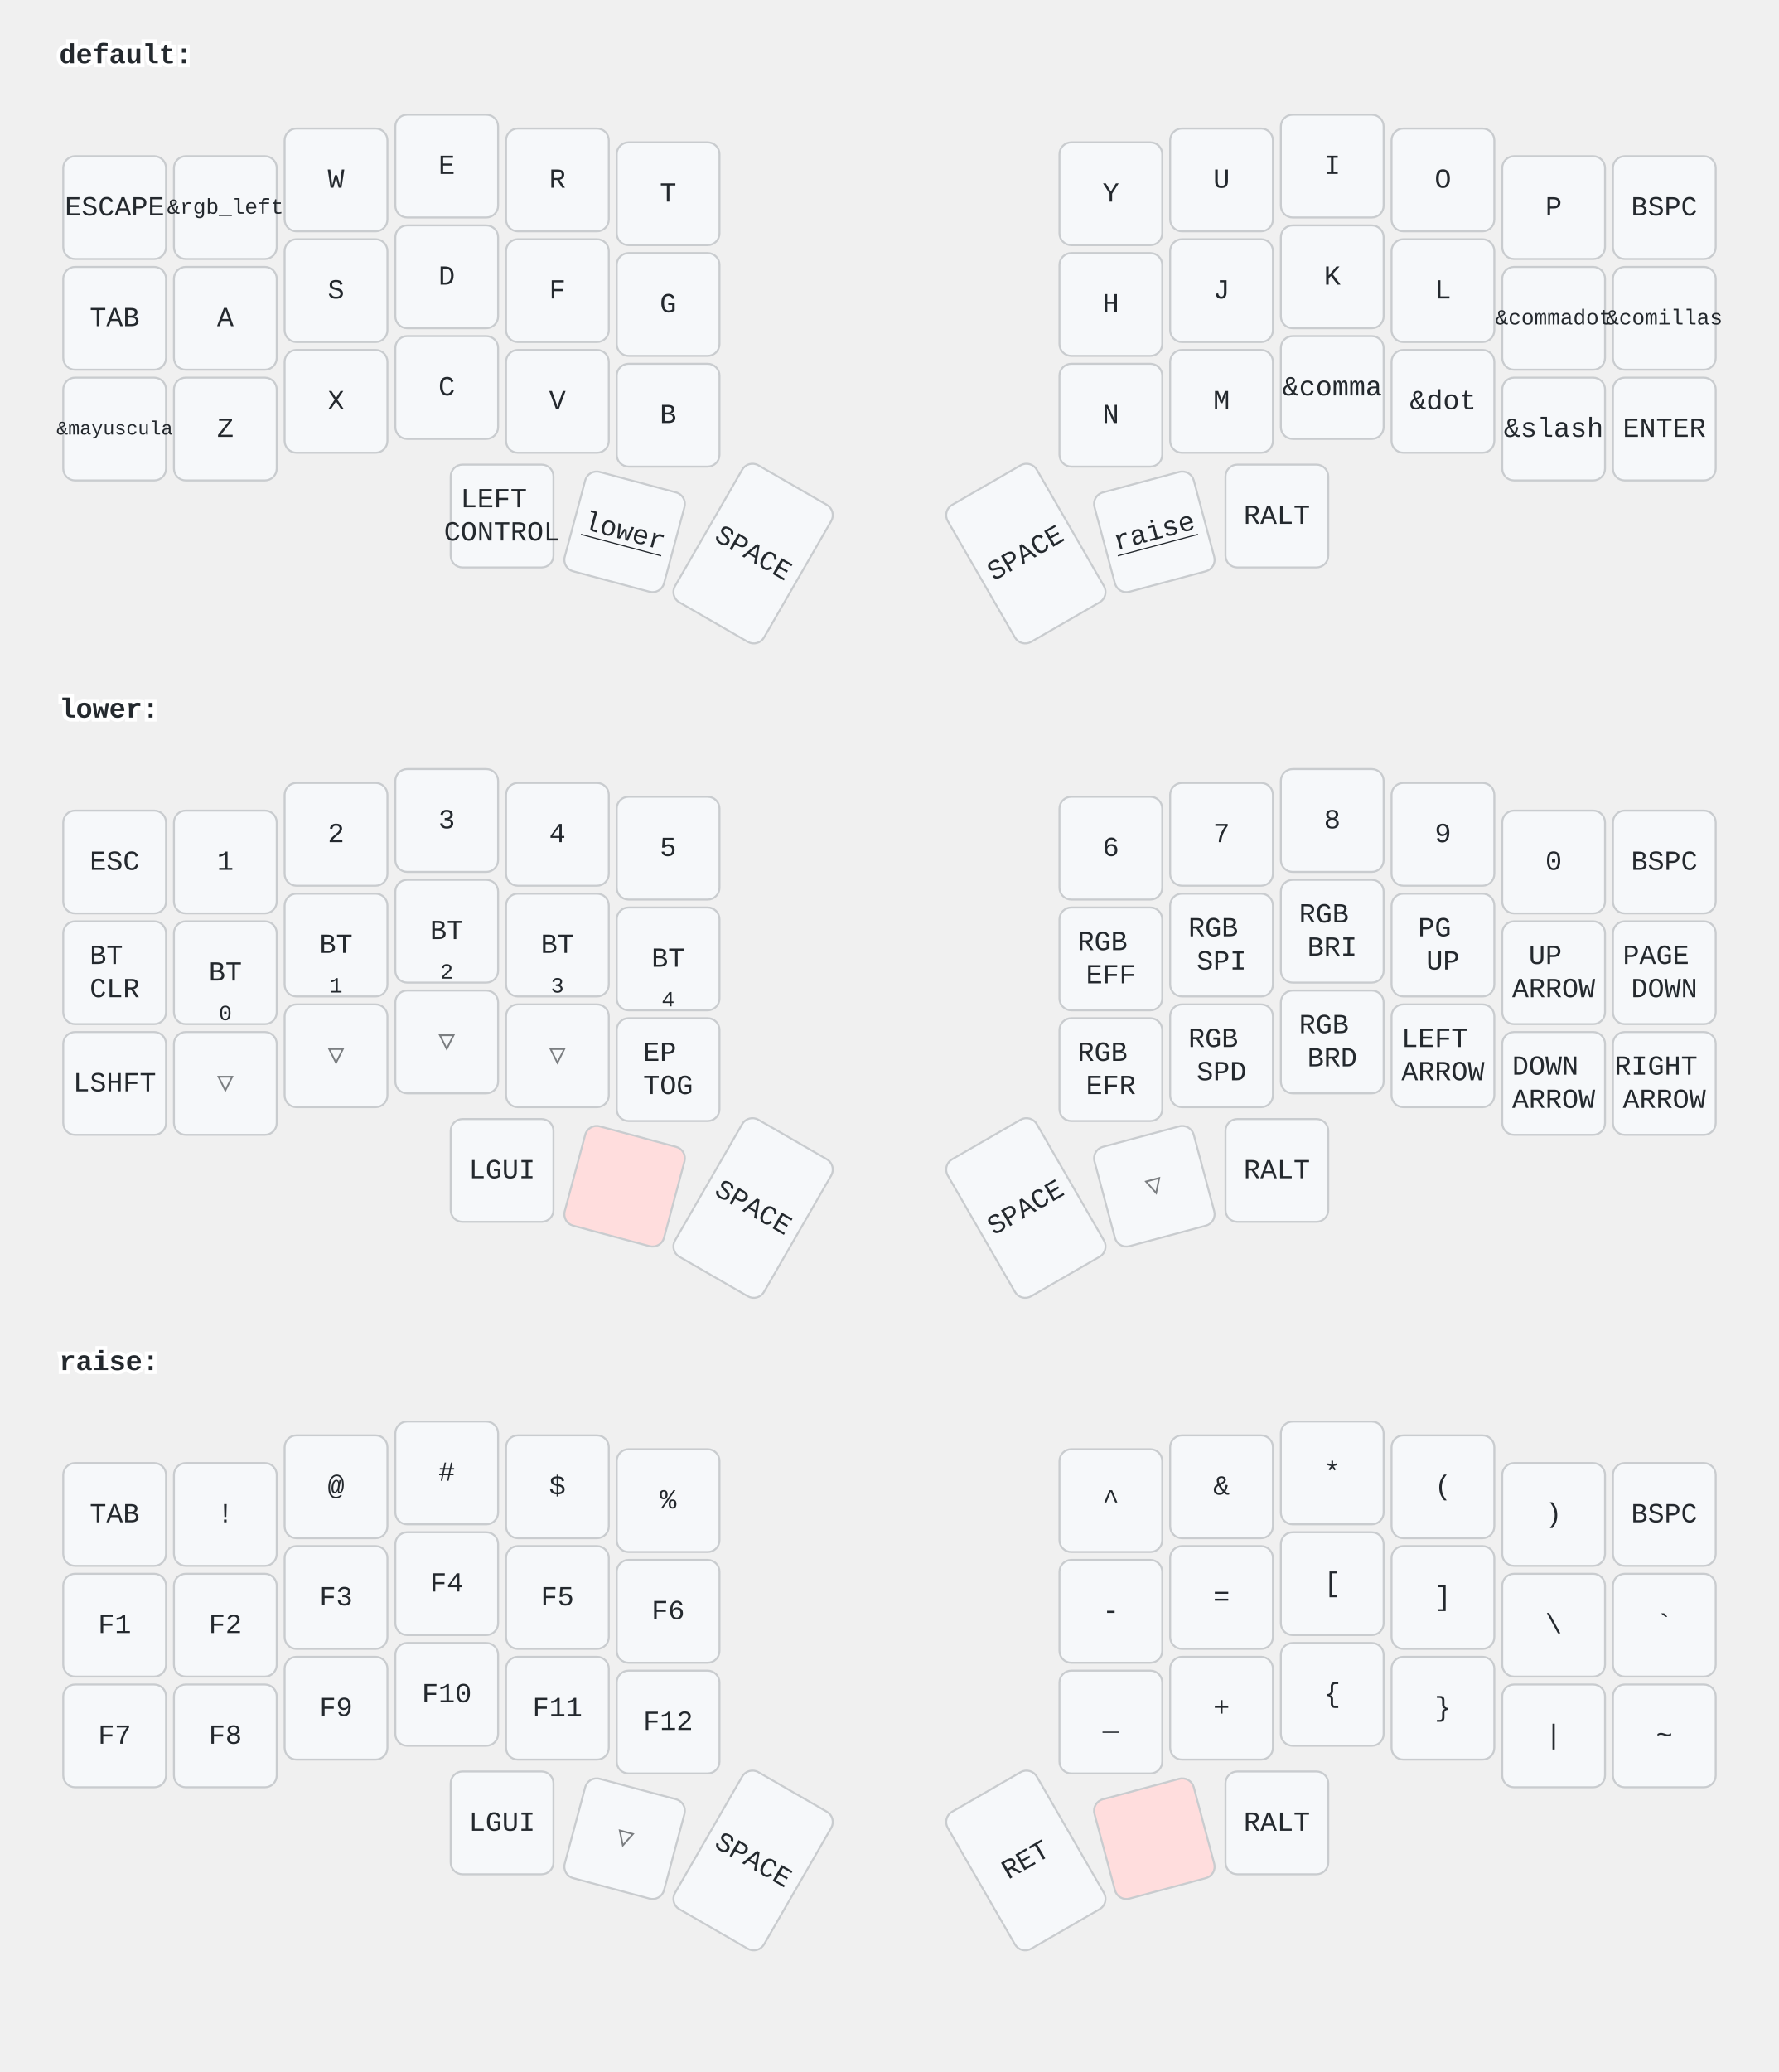
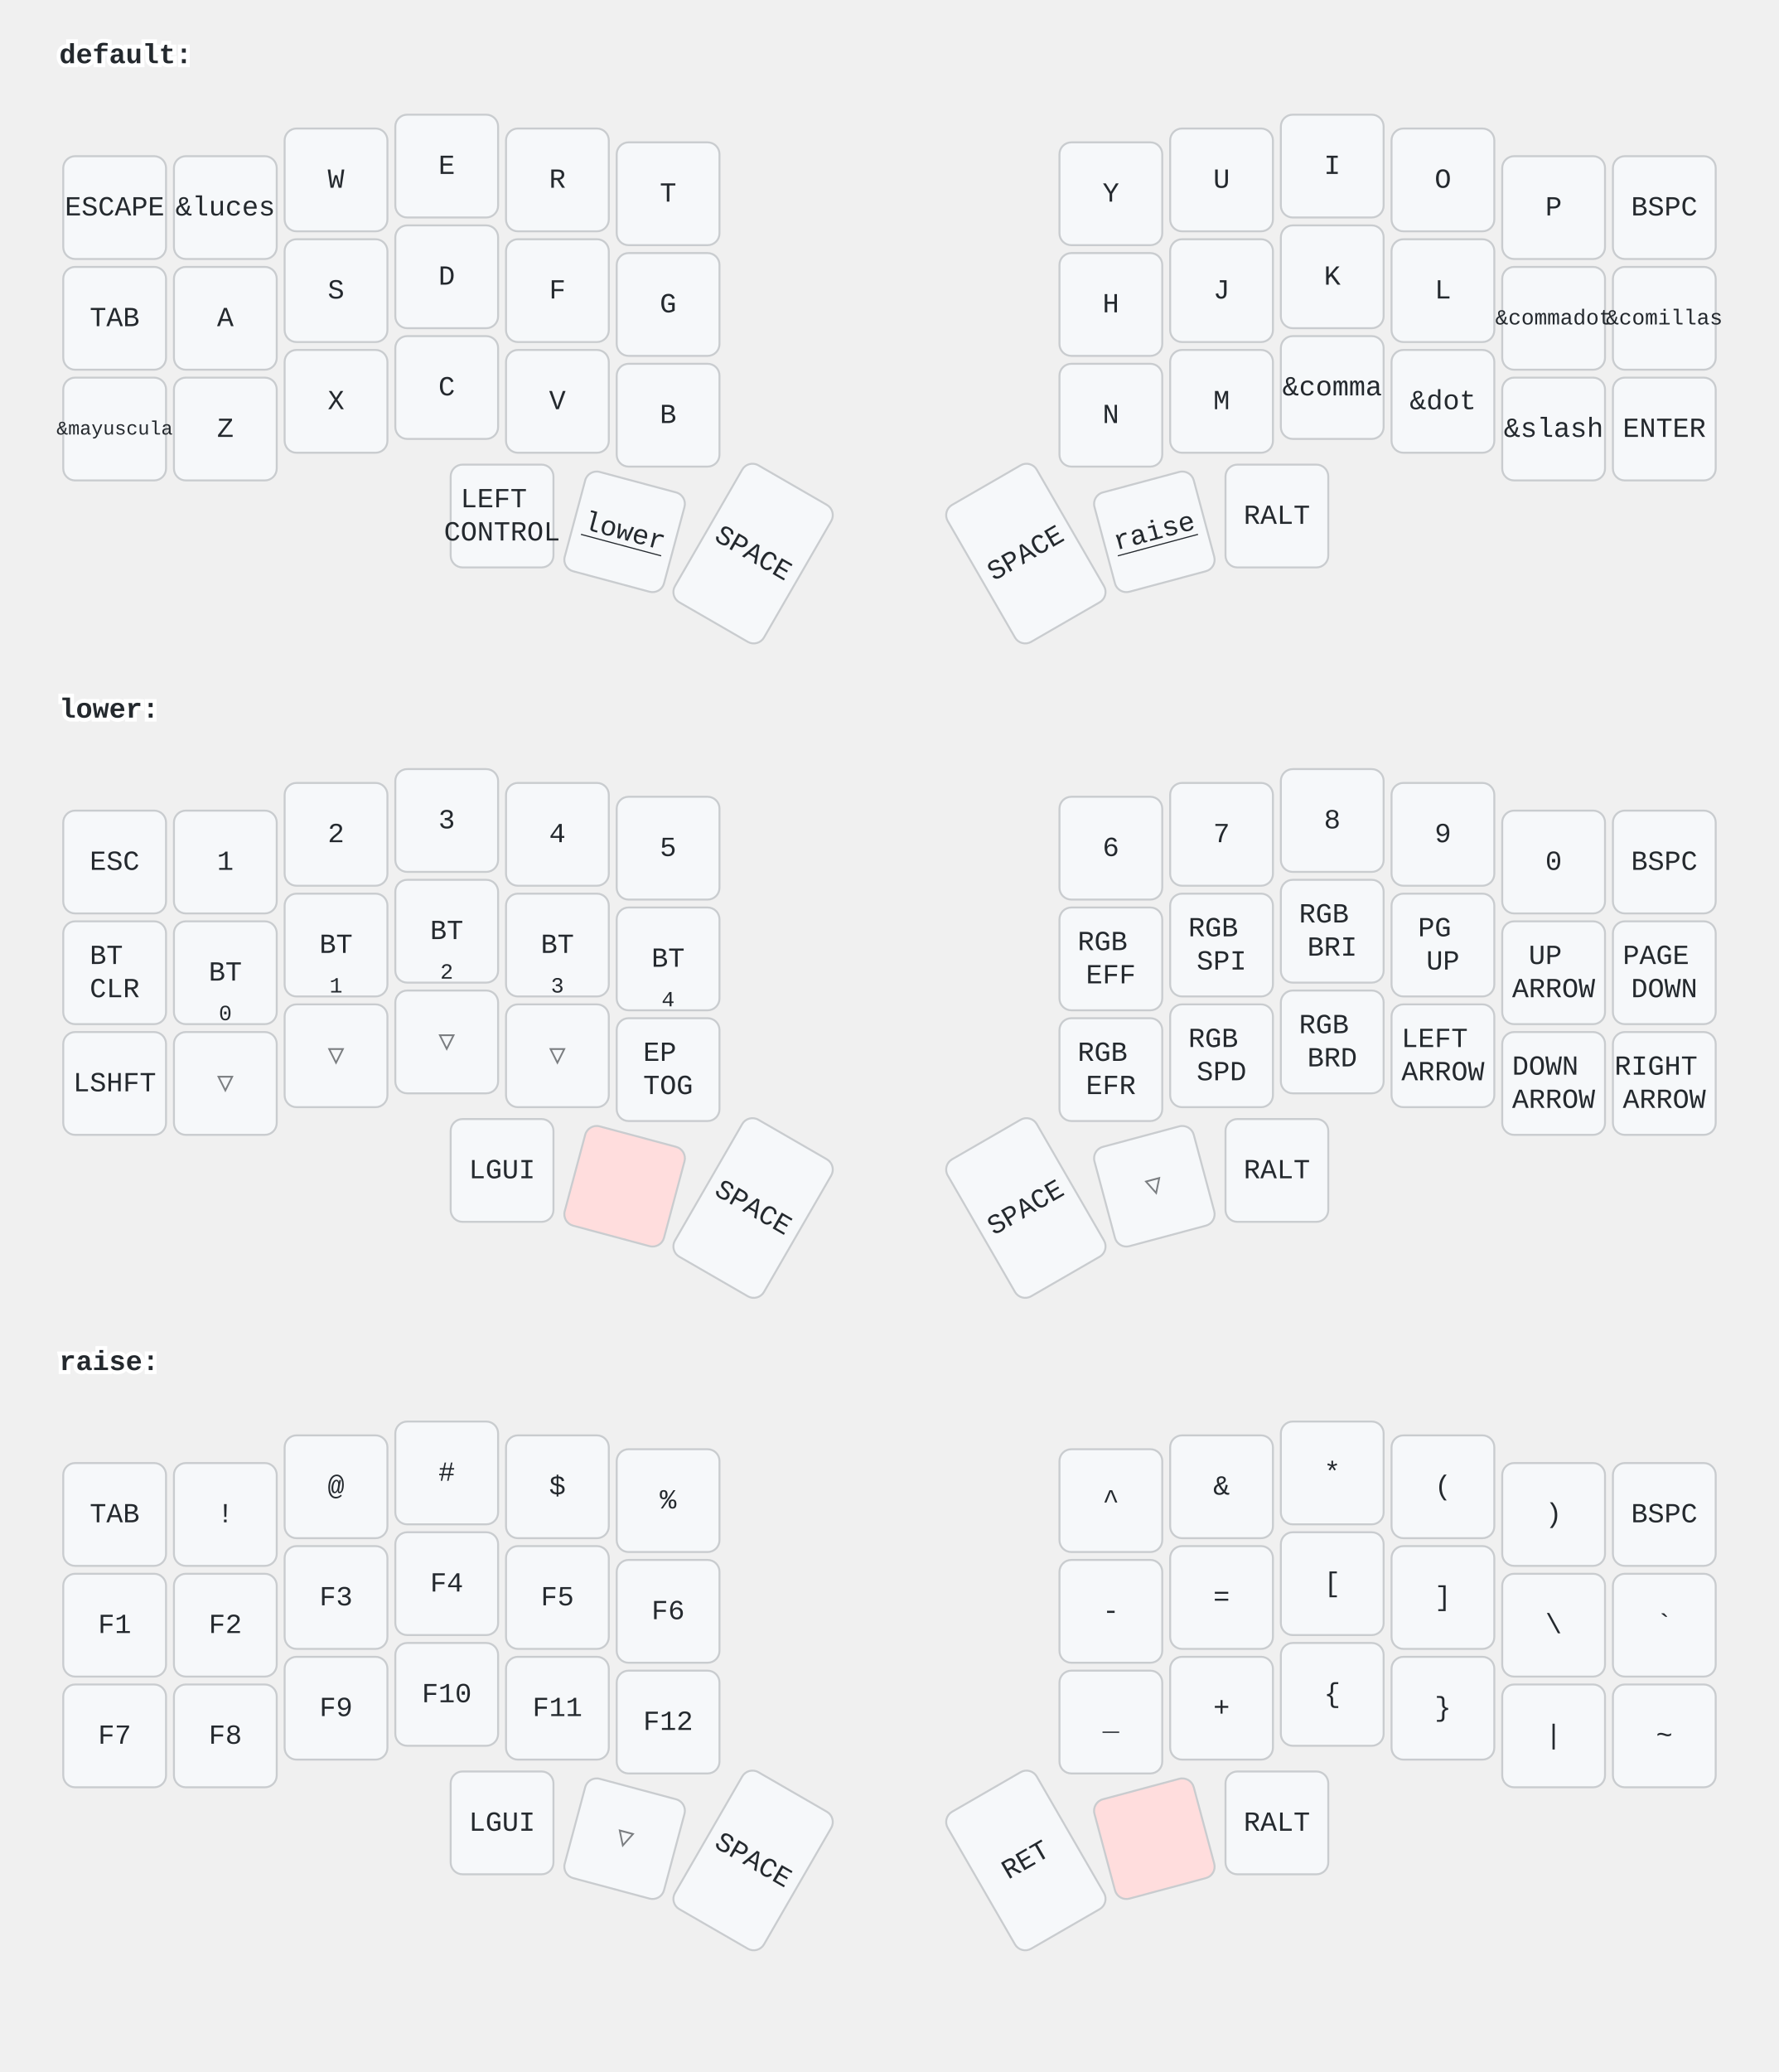
<svg xmlns="http://www.w3.org/2000/svg" width="900" height="1048" viewBox="0 0 900 1048" class="keymap">
  <style>/* inherit to force styles through use tags */
svg path {
    fill: inherit;
}

/* font and background color specifications */
svg.keymap {
    font-family: SFMono-Regular,Consolas,Liberation Mono,Menlo,monospace;
    font-size: 14px;
    font-kerning: normal;
    text-rendering: optimizeLegibility;
    fill: #24292e;
}

/* default key styling */
rect.key {
    fill: #f6f8fa;
}

rect.key, rect.combo {
    stroke: #c9cccf;
    stroke-width: 1;
}

/* default key side styling, only used is draw_key_sides is set */
rect.side {
    filter: brightness(90%);
}

/* color accent for combo boxes */
rect.combo, rect.combo-separate {
    fill: #cdf;
}

/* color accent for held keys */
rect.held, rect.combo.held {
    fill: #fdd;
}

/* color accent for ghost (optional) keys */
rect.ghost, rect.combo.ghost {
    stroke-dasharray: 4, 4;
    stroke-width: 2;
}

text {
    text-anchor: middle;
    dominant-baseline: middle;
}

/* styling for layer labels */
text.label {
    font-weight: bold;
    text-anchor: start;
    stroke: white;
    stroke-width: 4;
    paint-order: stroke;
}

/* styling for optional footer */
text.footer {
    text-anchor: end;
    dominant-baseline: auto;
    stroke: white;
    stroke-width: 4;
    paint-order: stroke;
}

/* styling for combo tap, and key non-tap label text */
text.combo, text.hold, text.shifted, text.left, text.right, text.tl, text.tr, text.bl, text.br {
    font-size: 11px;
}

text.hold, text.bl, text.br {
    text-anchor: middle;
    dominant-baseline: auto;
}

text.shifted, text.tl, text.tr {
    text-anchor: middle;
    dominant-baseline: hanging;
}

text.left, text.tl, text.bl {
    text-anchor: start;
}

text.right, text.tr, text.br {
    text-anchor: end;
}

text.layer-activator {
    text-decoration: underline;
}

/* styling for hold/shifted label text in combo box */
text.combo.hold, text.combo.shifted, text.combo.left, text.combo.right {
    font-size: 8px;
}

/* lighter symbol for transparent keys */
text.trans {
    fill: #7b7e81;
}

/* styling for combo dendrons */
path.combo {
    stroke-width: 1;
    stroke: gray;
    fill: none;
}

/* Start Tabler Icons Cleanup */
/* cannot use height/width with glyphs */
.icon-tabler &gt; path {
    fill: inherit;
    stroke: inherit;
    stroke-width: 2;
}
/* hide tabler's default box */
.icon-tabler &gt; path[stroke="none"][fill="none"] {
    visibility: hidden;
}
/* End Tabler Icons Cleanup */
</style>
  <g transform="translate(30, 0)" class="layer-default">
    <text x="0" y="28" class="label" id="default">default:</text>
    <g transform="translate(0, 56)">
      <g transform="translate(28, 49)" class="key keypos-0">
        <rect rx="6" ry="6" x="-26" y="-26" width="52" height="52" class="key" />
        <text x="0" y="0" class="key tap">ESCAPE</text>
      </g>
      <g transform="translate(84, 49)" class="key keypos-1">
        <rect rx="6" ry="6" x="-26" y="-26" width="52" height="52" class="key" />
-         <text x="0" y="0" class="key tap">
-           <tspan style="font-size: 78%">&amp;rgb_left</tspan>
-         </text>
+         <text x="0" y="0" class="key tap">&amp;luces</text>
      </g>
      <g transform="translate(140, 35)" class="key keypos-2">
        <rect rx="6" ry="6" x="-26" y="-26" width="52" height="52" class="key" />
        <text x="0" y="0" class="key tap">W</text>
      </g>
      <g transform="translate(196, 28)" class="key keypos-3">
        <rect rx="6" ry="6" x="-26" y="-26" width="52" height="52" class="key" />
        <text x="0" y="0" class="key tap">E</text>
      </g>
      <g transform="translate(252, 35)" class="key keypos-4">
        <rect rx="6" ry="6" x="-26" y="-26" width="52" height="52" class="key" />
        <text x="0" y="0" class="key tap">R</text>
      </g>
      <g transform="translate(308, 42)" class="key keypos-5">
        <rect rx="6" ry="6" x="-26" y="-26" width="52" height="52" class="key" />
        <text x="0" y="0" class="key tap">T</text>
      </g>
      <g transform="translate(532, 42)" class="key keypos-6">
        <rect rx="6" ry="6" x="-26" y="-26" width="52" height="52" class="key" />
        <text x="0" y="0" class="key tap">Y</text>
      </g>
      <g transform="translate(588, 35)" class="key keypos-7">
        <rect rx="6" ry="6" x="-26" y="-26" width="52" height="52" class="key" />
        <text x="0" y="0" class="key tap">U</text>
      </g>
      <g transform="translate(644, 28)" class="key keypos-8">
        <rect rx="6" ry="6" x="-26" y="-26" width="52" height="52" class="key" />
        <text x="0" y="0" class="key tap">I</text>
      </g>
      <g transform="translate(700, 35)" class="key keypos-9">
        <rect rx="6" ry="6" x="-26" y="-26" width="52" height="52" class="key" />
        <text x="0" y="0" class="key tap">O</text>
      </g>
      <g transform="translate(756, 49)" class="key keypos-10">
        <rect rx="6" ry="6" x="-26" y="-26" width="52" height="52" class="key" />
        <text x="0" y="0" class="key tap">P</text>
      </g>
      <g transform="translate(812, 49)" class="key keypos-11">
        <rect rx="6" ry="6" x="-26" y="-26" width="52" height="52" class="key" />
        <text x="0" y="0" class="key tap">BSPC</text>
      </g>
      <g transform="translate(28, 105)" class="key keypos-12">
        <rect rx="6" ry="6" x="-26" y="-26" width="52" height="52" class="key" />
        <text x="0" y="0" class="key tap">TAB</text>
      </g>
      <g transform="translate(84, 105)" class="key keypos-13">
        <rect rx="6" ry="6" x="-26" y="-26" width="52" height="52" class="key" />
        <text x="0" y="0" class="key tap">A</text>
      </g>
      <g transform="translate(140, 91)" class="key keypos-14">
        <rect rx="6" ry="6" x="-26" y="-26" width="52" height="52" class="key" />
        <text x="0" y="0" class="key tap">S</text>
      </g>
      <g transform="translate(196, 84)" class="key keypos-15">
        <rect rx="6" ry="6" x="-26" y="-26" width="52" height="52" class="key" />
        <text x="0" y="0" class="key tap">D</text>
      </g>
      <g transform="translate(252, 91)" class="key keypos-16">
        <rect rx="6" ry="6" x="-26" y="-26" width="52" height="52" class="key" />
        <text x="0" y="0" class="key tap">F</text>
      </g>
      <g transform="translate(308, 98)" class="key keypos-17">
        <rect rx="6" ry="6" x="-26" y="-26" width="52" height="52" class="key" />
        <text x="0" y="0" class="key tap">G</text>
      </g>
      <g transform="translate(532, 98)" class="key keypos-18">
        <rect rx="6" ry="6" x="-26" y="-26" width="52" height="52" class="key" />
        <text x="0" y="0" class="key tap">H</text>
      </g>
      <g transform="translate(588, 91)" class="key keypos-19">
        <rect rx="6" ry="6" x="-26" y="-26" width="52" height="52" class="key" />
        <text x="0" y="0" class="key tap">J</text>
      </g>
      <g transform="translate(644, 84)" class="key keypos-20">
        <rect rx="6" ry="6" x="-26" y="-26" width="52" height="52" class="key" />
        <text x="0" y="0" class="key tap">K</text>
      </g>
      <g transform="translate(700, 91)" class="key keypos-21">
        <rect rx="6" ry="6" x="-26" y="-26" width="52" height="52" class="key" />
        <text x="0" y="0" class="key tap">L</text>
      </g>
      <g transform="translate(756, 105)" class="key keypos-22">
        <rect rx="6" ry="6" x="-26" y="-26" width="52" height="52" class="key" />
        <text x="0" y="0" class="key tap">
          <tspan style="font-size: 78%">&amp;commadot</tspan>
        </text>
      </g>
      <g transform="translate(812, 105)" class="key keypos-23">
        <rect rx="6" ry="6" x="-26" y="-26" width="52" height="52" class="key" />
        <text x="0" y="0" class="key tap">
          <tspan style="font-size: 78%">&amp;comillas</tspan>
        </text>
      </g>
      <g transform="translate(28, 161)" class="key keypos-24">
        <rect rx="6" ry="6" x="-26" y="-26" width="52" height="52" class="key" />
        <text x="0" y="0" class="key tap">
          <tspan style="font-size: 70%">&amp;mayuscula</tspan>
        </text>
      </g>
      <g transform="translate(84, 161)" class="key keypos-25">
        <rect rx="6" ry="6" x="-26" y="-26" width="52" height="52" class="key" />
        <text x="0" y="0" class="key tap">Z</text>
      </g>
      <g transform="translate(140, 147)" class="key keypos-26">
        <rect rx="6" ry="6" x="-26" y="-26" width="52" height="52" class="key" />
        <text x="0" y="0" class="key tap">X</text>
      </g>
      <g transform="translate(196, 140)" class="key keypos-27">
        <rect rx="6" ry="6" x="-26" y="-26" width="52" height="52" class="key" />
        <text x="0" y="0" class="key tap">C</text>
      </g>
      <g transform="translate(252, 147)" class="key keypos-28">
        <rect rx="6" ry="6" x="-26" y="-26" width="52" height="52" class="key" />
        <text x="0" y="0" class="key tap">V</text>
      </g>
      <g transform="translate(308, 154)" class="key keypos-29">
        <rect rx="6" ry="6" x="-26" y="-26" width="52" height="52" class="key" />
        <text x="0" y="0" class="key tap">B</text>
      </g>
      <g transform="translate(532, 154)" class="key keypos-30">
        <rect rx="6" ry="6" x="-26" y="-26" width="52" height="52" class="key" />
        <text x="0" y="0" class="key tap">N</text>
      </g>
      <g transform="translate(588, 147)" class="key keypos-31">
        <rect rx="6" ry="6" x="-26" y="-26" width="52" height="52" class="key" />
        <text x="0" y="0" class="key tap">M</text>
      </g>
      <g transform="translate(644, 140)" class="key keypos-32">
        <rect rx="6" ry="6" x="-26" y="-26" width="52" height="52" class="key" />
        <text x="0" y="0" class="key tap">&amp;comma</text>
      </g>
      <g transform="translate(700, 147)" class="key keypos-33">
        <rect rx="6" ry="6" x="-26" y="-26" width="52" height="52" class="key" />
        <text x="0" y="0" class="key tap">&amp;dot</text>
      </g>
      <g transform="translate(756, 161)" class="key keypos-34">
        <rect rx="6" ry="6" x="-26" y="-26" width="52" height="52" class="key" />
        <text x="0" y="0" class="key tap">&amp;slash</text>
      </g>
      <g transform="translate(812, 161)" class="key keypos-35">
        <rect rx="6" ry="6" x="-26" y="-26" width="52" height="52" class="key" />
        <text x="0" y="0" class="key tap">ENTER</text>
      </g>
      <g transform="translate(224, 205)" class="key keypos-36">
        <rect rx="6" ry="6" x="-26" y="-26" width="52" height="52" class="key" />
        <text x="0" y="0" class="key tap">
          <tspan x="0" dy="-0.6em">LEFT</tspan>
          <tspan x="0" dy="1.2em">CONTROL</tspan>
        </text>
      </g>
      <g transform="translate(286, 213) rotate(15.0)" class="key keypos-37">
        <rect rx="6" ry="6" x="-26" y="-26" width="52" height="52" class="key" />
        <a href="#lower">
          <text x="0" y="0" class="key tap layer-activator">lower</text>
        </a>
      </g>
      <g transform="translate(351, 224) rotate(30.0)" class="key keypos-38">
        <rect rx="6" ry="6" x="-26" y="-40" width="52" height="80" class="key" />
        <text x="0" y="0" class="key tap">SPACE</text>
      </g>
      <g transform="translate(489, 224) rotate(-30.0)" class="key keypos-39">
        <rect rx="6" ry="6" x="-26" y="-40" width="52" height="80" class="key" />
        <text x="0" y="0" class="key tap">SPACE</text>
      </g>
      <g transform="translate(554, 213) rotate(-15.0)" class="key keypos-40">
        <rect rx="6" ry="6" x="-26" y="-26" width="52" height="52" class="key" />
        <a href="#raise">
          <text x="0" y="0" class="key tap layer-activator">raise</text>
        </a>
      </g>
      <g transform="translate(616, 205)" class="key keypos-41">
        <rect rx="6" ry="6" x="-26" y="-26" width="52" height="52" class="key" />
        <text x="0" y="0" class="key tap">RALT</text>
      </g>
    </g>
  </g>
  <g transform="translate(30, 331)" class="layer-lower">
    <text x="0" y="28" class="label" id="lower">lower:</text>
    <g transform="translate(0, 56)">
      <g transform="translate(28, 49)" class="key keypos-0">
        <rect rx="6" ry="6" x="-26" y="-26" width="52" height="52" class="key" />
        <text x="0" y="0" class="key tap">ESC</text>
      </g>
      <g transform="translate(84, 49)" class="key keypos-1">
        <rect rx="6" ry="6" x="-26" y="-26" width="52" height="52" class="key" />
        <text x="0" y="0" class="key tap">1</text>
      </g>
      <g transform="translate(140, 35)" class="key keypos-2">
        <rect rx="6" ry="6" x="-26" y="-26" width="52" height="52" class="key" />
        <text x="0" y="0" class="key tap">2</text>
      </g>
      <g transform="translate(196, 28)" class="key keypos-3">
        <rect rx="6" ry="6" x="-26" y="-26" width="52" height="52" class="key" />
        <text x="0" y="0" class="key tap">3</text>
      </g>
      <g transform="translate(252, 35)" class="key keypos-4">
        <rect rx="6" ry="6" x="-26" y="-26" width="52" height="52" class="key" />
        <text x="0" y="0" class="key tap">4</text>
      </g>
      <g transform="translate(308, 42)" class="key keypos-5">
        <rect rx="6" ry="6" x="-26" y="-26" width="52" height="52" class="key" />
        <text x="0" y="0" class="key tap">5</text>
      </g>
      <g transform="translate(532, 42)" class="key keypos-6">
        <rect rx="6" ry="6" x="-26" y="-26" width="52" height="52" class="key" />
        <text x="0" y="0" class="key tap">6</text>
      </g>
      <g transform="translate(588, 35)" class="key keypos-7">
        <rect rx="6" ry="6" x="-26" y="-26" width="52" height="52" class="key" />
        <text x="0" y="0" class="key tap">7</text>
      </g>
      <g transform="translate(644, 28)" class="key keypos-8">
        <rect rx="6" ry="6" x="-26" y="-26" width="52" height="52" class="key" />
        <text x="0" y="0" class="key tap">8</text>
      </g>
      <g transform="translate(700, 35)" class="key keypos-9">
        <rect rx="6" ry="6" x="-26" y="-26" width="52" height="52" class="key" />
        <text x="0" y="0" class="key tap">9</text>
      </g>
      <g transform="translate(756, 49)" class="key keypos-10">
        <rect rx="6" ry="6" x="-26" y="-26" width="52" height="52" class="key" />
        <text x="0" y="0" class="key tap">0</text>
      </g>
      <g transform="translate(812, 49)" class="key keypos-11">
        <rect rx="6" ry="6" x="-26" y="-26" width="52" height="52" class="key" />
        <text x="0" y="0" class="key tap">BSPC</text>
      </g>
      <g transform="translate(28, 105)" class="key keypos-12">
        <rect rx="6" ry="6" x="-26" y="-26" width="52" height="52" class="key" />
        <text x="0" y="0" class="key tap">
          <tspan x="0" dy="-0.6em">BT</tspan>
          <tspan x="0" dy="1.2em">CLR</tspan>
        </text>
      </g>
      <g transform="translate(84, 105)" class="key keypos-13">
        <rect rx="6" ry="6" x="-26" y="-26" width="52" height="52" class="key" />
        <text x="0" y="0" class="key tap">BT</text>
        <text x="0" y="24" class="key hold">0</text>
      </g>
      <g transform="translate(140, 91)" class="key keypos-14">
        <rect rx="6" ry="6" x="-26" y="-26" width="52" height="52" class="key" />
        <text x="0" y="0" class="key tap">BT</text>
        <text x="0" y="24" class="key hold">1</text>
      </g>
      <g transform="translate(196, 84)" class="key keypos-15">
        <rect rx="6" ry="6" x="-26" y="-26" width="52" height="52" class="key" />
        <text x="0" y="0" class="key tap">BT</text>
        <text x="0" y="24" class="key hold">2</text>
      </g>
      <g transform="translate(252, 91)" class="key keypos-16">
        <rect rx="6" ry="6" x="-26" y="-26" width="52" height="52" class="key" />
        <text x="0" y="0" class="key tap">BT</text>
        <text x="0" y="24" class="key hold">3</text>
      </g>
      <g transform="translate(308, 98)" class="key keypos-17">
        <rect rx="6" ry="6" x="-26" y="-26" width="52" height="52" class="key" />
        <text x="0" y="0" class="key tap">BT</text>
        <text x="0" y="24" class="key hold">4</text>
      </g>
      <g transform="translate(532, 98)" class="key keypos-18">
        <rect rx="6" ry="6" x="-26" y="-26" width="52" height="52" class="key" />
        <text x="0" y="0" class="key tap">
          <tspan x="0" dy="-0.6em">RGB</tspan>
          <tspan x="0" dy="1.2em">EFF</tspan>
        </text>
      </g>
      <g transform="translate(588, 91)" class="key keypos-19">
        <rect rx="6" ry="6" x="-26" y="-26" width="52" height="52" class="key" />
        <text x="0" y="0" class="key tap">
          <tspan x="0" dy="-0.6em">RGB</tspan>
          <tspan x="0" dy="1.2em">SPI</tspan>
        </text>
      </g>
      <g transform="translate(644, 84)" class="key keypos-20">
        <rect rx="6" ry="6" x="-26" y="-26" width="52" height="52" class="key" />
        <text x="0" y="0" class="key tap">
          <tspan x="0" dy="-0.6em">RGB</tspan>
          <tspan x="0" dy="1.2em">BRI</tspan>
        </text>
      </g>
      <g transform="translate(700, 91)" class="key keypos-21">
        <rect rx="6" ry="6" x="-26" y="-26" width="52" height="52" class="key" />
        <text x="0" y="0" class="key tap">
          <tspan x="0" dy="-0.6em">PG</tspan>
          <tspan x="0" dy="1.2em">UP</tspan>
        </text>
      </g>
      <g transform="translate(756, 105)" class="key keypos-22">
        <rect rx="6" ry="6" x="-26" y="-26" width="52" height="52" class="key" />
        <text x="0" y="0" class="key tap">
          <tspan x="0" dy="-0.6em">UP</tspan>
          <tspan x="0" dy="1.2em">ARROW</tspan>
        </text>
      </g>
      <g transform="translate(812, 105)" class="key keypos-23">
        <rect rx="6" ry="6" x="-26" y="-26" width="52" height="52" class="key" />
        <text x="0" y="0" class="key tap">
          <tspan x="0" dy="-0.6em">PAGE</tspan>
          <tspan x="0" dy="1.2em">DOWN</tspan>
        </text>
      </g>
      <g transform="translate(28, 161)" class="key keypos-24">
        <rect rx="6" ry="6" x="-26" y="-26" width="52" height="52" class="key" />
        <text x="0" y="0" class="key tap">LSHFT</text>
      </g>
      <g transform="translate(84, 161)" class="key trans keypos-25">
        <rect rx="6" ry="6" x="-26" y="-26" width="52" height="52" class="key trans" />
        <text x="0" y="0" class="key trans tap">▽</text>
      </g>
      <g transform="translate(140, 147)" class="key trans keypos-26">
        <rect rx="6" ry="6" x="-26" y="-26" width="52" height="52" class="key trans" />
        <text x="0" y="0" class="key trans tap">▽</text>
      </g>
      <g transform="translate(196, 140)" class="key trans keypos-27">
        <rect rx="6" ry="6" x="-26" y="-26" width="52" height="52" class="key trans" />
        <text x="0" y="0" class="key trans tap">▽</text>
      </g>
      <g transform="translate(252, 147)" class="key trans keypos-28">
        <rect rx="6" ry="6" x="-26" y="-26" width="52" height="52" class="key trans" />
        <text x="0" y="0" class="key trans tap">▽</text>
      </g>
      <g transform="translate(308, 154)" class="key keypos-29">
        <rect rx="6" ry="6" x="-26" y="-26" width="52" height="52" class="key" />
        <text x="0" y="0" class="key tap">
          <tspan x="0" dy="-0.6em">EP</tspan>
          <tspan x="0" dy="1.2em">TOG</tspan>
        </text>
      </g>
      <g transform="translate(532, 154)" class="key keypos-30">
        <rect rx="6" ry="6" x="-26" y="-26" width="52" height="52" class="key" />
        <text x="0" y="0" class="key tap">
          <tspan x="0" dy="-0.6em">RGB</tspan>
          <tspan x="0" dy="1.2em">EFR</tspan>
        </text>
      </g>
      <g transform="translate(588, 147)" class="key keypos-31">
        <rect rx="6" ry="6" x="-26" y="-26" width="52" height="52" class="key" />
        <text x="0" y="0" class="key tap">
          <tspan x="0" dy="-0.6em">RGB</tspan>
          <tspan x="0" dy="1.2em">SPD</tspan>
        </text>
      </g>
      <g transform="translate(644, 140)" class="key keypos-32">
        <rect rx="6" ry="6" x="-26" y="-26" width="52" height="52" class="key" />
        <text x="0" y="0" class="key tap">
          <tspan x="0" dy="-0.6em">RGB</tspan>
          <tspan x="0" dy="1.2em">BRD</tspan>
        </text>
      </g>
      <g transform="translate(700, 147)" class="key keypos-33">
        <rect rx="6" ry="6" x="-26" y="-26" width="52" height="52" class="key" />
        <text x="0" y="0" class="key tap">
          <tspan x="0" dy="-0.6em">LEFT</tspan>
          <tspan x="0" dy="1.2em">ARROW</tspan>
        </text>
      </g>
      <g transform="translate(756, 161)" class="key keypos-34">
        <rect rx="6" ry="6" x="-26" y="-26" width="52" height="52" class="key" />
        <text x="0" y="0" class="key tap">
          <tspan x="0" dy="-0.6em">DOWN</tspan>
          <tspan x="0" dy="1.2em">ARROW</tspan>
        </text>
      </g>
      <g transform="translate(812, 161)" class="key keypos-35">
        <rect rx="6" ry="6" x="-26" y="-26" width="52" height="52" class="key" />
        <text x="0" y="0" class="key tap">
          <tspan x="0" dy="-0.6em">RIGHT</tspan>
          <tspan x="0" dy="1.2em">ARROW</tspan>
        </text>
      </g>
      <g transform="translate(224, 205)" class="key keypos-36">
        <rect rx="6" ry="6" x="-26" y="-26" width="52" height="52" class="key" />
        <text x="0" y="0" class="key tap">LGUI</text>
      </g>
      <g transform="translate(286, 213) rotate(15.0)" class="key held keypos-37">
        <rect rx="6" ry="6" x="-26" y="-26" width="52" height="52" class="key held" />
      </g>
      <g transform="translate(351, 224) rotate(30.0)" class="key keypos-38">
        <rect rx="6" ry="6" x="-26" y="-40" width="52" height="80" class="key" />
        <text x="0" y="0" class="key tap">SPACE</text>
      </g>
      <g transform="translate(489, 224) rotate(-30.0)" class="key keypos-39">
        <rect rx="6" ry="6" x="-26" y="-40" width="52" height="80" class="key" />
        <text x="0" y="0" class="key tap">SPACE</text>
      </g>
      <g transform="translate(554, 213) rotate(-15.0)" class="key trans keypos-40">
        <rect rx="6" ry="6" x="-26" y="-26" width="52" height="52" class="key trans" />
        <text x="0" y="0" class="key trans tap">▽</text>
      </g>
      <g transform="translate(616, 205)" class="key keypos-41">
        <rect rx="6" ry="6" x="-26" y="-26" width="52" height="52" class="key" />
        <text x="0" y="0" class="key tap">RALT</text>
      </g>
    </g>
  </g>
  <g transform="translate(30, 661)" class="layer-raise">
    <text x="0" y="28" class="label" id="raise">raise:</text>
    <g transform="translate(0, 56)">
      <g transform="translate(28, 49)" class="key keypos-0">
        <rect rx="6" ry="6" x="-26" y="-26" width="52" height="52" class="key" />
        <text x="0" y="0" class="key tap">TAB</text>
      </g>
      <g transform="translate(84, 49)" class="key keypos-1">
        <rect rx="6" ry="6" x="-26" y="-26" width="52" height="52" class="key" />
        <text x="0" y="0" class="key tap">!</text>
      </g>
      <g transform="translate(140, 35)" class="key keypos-2">
        <rect rx="6" ry="6" x="-26" y="-26" width="52" height="52" class="key" />
        <text x="0" y="0" class="key tap">@</text>
      </g>
      <g transform="translate(196, 28)" class="key keypos-3">
        <rect rx="6" ry="6" x="-26" y="-26" width="52" height="52" class="key" />
        <text x="0" y="0" class="key tap">#</text>
      </g>
      <g transform="translate(252, 35)" class="key keypos-4">
        <rect rx="6" ry="6" x="-26" y="-26" width="52" height="52" class="key" />
        <text x="0" y="0" class="key tap">$</text>
      </g>
      <g transform="translate(308, 42)" class="key keypos-5">
        <rect rx="6" ry="6" x="-26" y="-26" width="52" height="52" class="key" />
        <text x="0" y="0" class="key tap">%</text>
      </g>
      <g transform="translate(532, 42)" class="key keypos-6">
        <rect rx="6" ry="6" x="-26" y="-26" width="52" height="52" class="key" />
        <text x="0" y="0" class="key tap">^</text>
      </g>
      <g transform="translate(588, 35)" class="key keypos-7">
        <rect rx="6" ry="6" x="-26" y="-26" width="52" height="52" class="key" />
        <text x="0" y="0" class="key tap">&amp;</text>
      </g>
      <g transform="translate(644, 28)" class="key keypos-8">
        <rect rx="6" ry="6" x="-26" y="-26" width="52" height="52" class="key" />
        <text x="0" y="0" class="key tap">*</text>
      </g>
      <g transform="translate(700, 35)" class="key keypos-9">
        <rect rx="6" ry="6" x="-26" y="-26" width="52" height="52" class="key" />
        <text x="0" y="0" class="key tap">(</text>
      </g>
      <g transform="translate(756, 49)" class="key keypos-10">
        <rect rx="6" ry="6" x="-26" y="-26" width="52" height="52" class="key" />
        <text x="0" y="0" class="key tap">)</text>
      </g>
      <g transform="translate(812, 49)" class="key keypos-11">
        <rect rx="6" ry="6" x="-26" y="-26" width="52" height="52" class="key" />
        <text x="0" y="0" class="key tap">BSPC</text>
      </g>
      <g transform="translate(28, 105)" class="key keypos-12">
        <rect rx="6" ry="6" x="-26" y="-26" width="52" height="52" class="key" />
        <text x="0" y="0" class="key tap">F1</text>
      </g>
      <g transform="translate(84, 105)" class="key keypos-13">
        <rect rx="6" ry="6" x="-26" y="-26" width="52" height="52" class="key" />
        <text x="0" y="0" class="key tap">F2</text>
      </g>
      <g transform="translate(140, 91)" class="key keypos-14">
        <rect rx="6" ry="6" x="-26" y="-26" width="52" height="52" class="key" />
        <text x="0" y="0" class="key tap">F3</text>
      </g>
      <g transform="translate(196, 84)" class="key keypos-15">
        <rect rx="6" ry="6" x="-26" y="-26" width="52" height="52" class="key" />
        <text x="0" y="0" class="key tap">F4</text>
      </g>
      <g transform="translate(252, 91)" class="key keypos-16">
        <rect rx="6" ry="6" x="-26" y="-26" width="52" height="52" class="key" />
        <text x="0" y="0" class="key tap">F5</text>
      </g>
      <g transform="translate(308, 98)" class="key keypos-17">
        <rect rx="6" ry="6" x="-26" y="-26" width="52" height="52" class="key" />
        <text x="0" y="0" class="key tap">F6</text>
      </g>
      <g transform="translate(532, 98)" class="key keypos-18">
        <rect rx="6" ry="6" x="-26" y="-26" width="52" height="52" class="key" />
        <text x="0" y="0" class="key tap">-</text>
      </g>
      <g transform="translate(588, 91)" class="key keypos-19">
        <rect rx="6" ry="6" x="-26" y="-26" width="52" height="52" class="key" />
        <text x="0" y="0" class="key tap">=</text>
      </g>
      <g transform="translate(644, 84)" class="key keypos-20">
        <rect rx="6" ry="6" x="-26" y="-26" width="52" height="52" class="key" />
        <text x="0" y="0" class="key tap">[</text>
      </g>
      <g transform="translate(700, 91)" class="key keypos-21">
        <rect rx="6" ry="6" x="-26" y="-26" width="52" height="52" class="key" />
        <text x="0" y="0" class="key tap">]</text>
      </g>
      <g transform="translate(756, 105)" class="key keypos-22">
        <rect rx="6" ry="6" x="-26" y="-26" width="52" height="52" class="key" />
        <text x="0" y="0" class="key tap">\</text>
      </g>
      <g transform="translate(812, 105)" class="key keypos-23">
        <rect rx="6" ry="6" x="-26" y="-26" width="52" height="52" class="key" />
        <text x="0" y="0" class="key tap">`</text>
      </g>
      <g transform="translate(28, 161)" class="key keypos-24">
        <rect rx="6" ry="6" x="-26" y="-26" width="52" height="52" class="key" />
        <text x="0" y="0" class="key tap">F7</text>
      </g>
      <g transform="translate(84, 161)" class="key keypos-25">
        <rect rx="6" ry="6" x="-26" y="-26" width="52" height="52" class="key" />
        <text x="0" y="0" class="key tap">F8</text>
      </g>
      <g transform="translate(140, 147)" class="key keypos-26">
        <rect rx="6" ry="6" x="-26" y="-26" width="52" height="52" class="key" />
        <text x="0" y="0" class="key tap">F9</text>
      </g>
      <g transform="translate(196, 140)" class="key keypos-27">
        <rect rx="6" ry="6" x="-26" y="-26" width="52" height="52" class="key" />
        <text x="0" y="0" class="key tap">F10</text>
      </g>
      <g transform="translate(252, 147)" class="key keypos-28">
        <rect rx="6" ry="6" x="-26" y="-26" width="52" height="52" class="key" />
        <text x="0" y="0" class="key tap">F11</text>
      </g>
      <g transform="translate(308, 154)" class="key keypos-29">
        <rect rx="6" ry="6" x="-26" y="-26" width="52" height="52" class="key" />
        <text x="0" y="0" class="key tap">F12</text>
      </g>
      <g transform="translate(532, 154)" class="key keypos-30">
        <rect rx="6" ry="6" x="-26" y="-26" width="52" height="52" class="key" />
        <text x="0" y="0" class="key tap">_</text>
      </g>
      <g transform="translate(588, 147)" class="key keypos-31">
        <rect rx="6" ry="6" x="-26" y="-26" width="52" height="52" class="key" />
        <text x="0" y="0" class="key tap">+</text>
      </g>
      <g transform="translate(644, 140)" class="key keypos-32">
        <rect rx="6" ry="6" x="-26" y="-26" width="52" height="52" class="key" />
        <text x="0" y="0" class="key tap">{</text>
      </g>
      <g transform="translate(700, 147)" class="key keypos-33">
        <rect rx="6" ry="6" x="-26" y="-26" width="52" height="52" class="key" />
        <text x="0" y="0" class="key tap">}</text>
      </g>
      <g transform="translate(756, 161)" class="key keypos-34">
        <rect rx="6" ry="6" x="-26" y="-26" width="52" height="52" class="key" />
        <text x="0" y="0" class="key tap">|</text>
      </g>
      <g transform="translate(812, 161)" class="key keypos-35">
        <rect rx="6" ry="6" x="-26" y="-26" width="52" height="52" class="key" />
        <text x="0" y="0" class="key tap">~</text>
      </g>
      <g transform="translate(224, 205)" class="key keypos-36">
        <rect rx="6" ry="6" x="-26" y="-26" width="52" height="52" class="key" />
        <text x="0" y="0" class="key tap">LGUI</text>
      </g>
      <g transform="translate(286, 213) rotate(15.0)" class="key trans keypos-37">
        <rect rx="6" ry="6" x="-26" y="-26" width="52" height="52" class="key trans" />
        <text x="0" y="0" class="key trans tap">▽</text>
      </g>
      <g transform="translate(351, 224) rotate(30.0)" class="key keypos-38">
        <rect rx="6" ry="6" x="-26" y="-40" width="52" height="80" class="key" />
        <text x="0" y="0" class="key tap">SPACE</text>
      </g>
      <g transform="translate(489, 224) rotate(-30.0)" class="key keypos-39">
        <rect rx="6" ry="6" x="-26" y="-40" width="52" height="80" class="key" />
        <text x="0" y="0" class="key tap">RET</text>
      </g>
      <g transform="translate(554, 213) rotate(-15.0)" class="key held keypos-40">
        <rect rx="6" ry="6" x="-26" y="-26" width="52" height="52" class="key held" />
      </g>
      <g transform="translate(616, 205)" class="key keypos-41">
        <rect rx="6" ry="6" x="-26" y="-26" width="52" height="52" class="key" />
        <text x="0" y="0" class="key tap">RALT</text>
      </g>
    </g>
  </g>
</svg>
